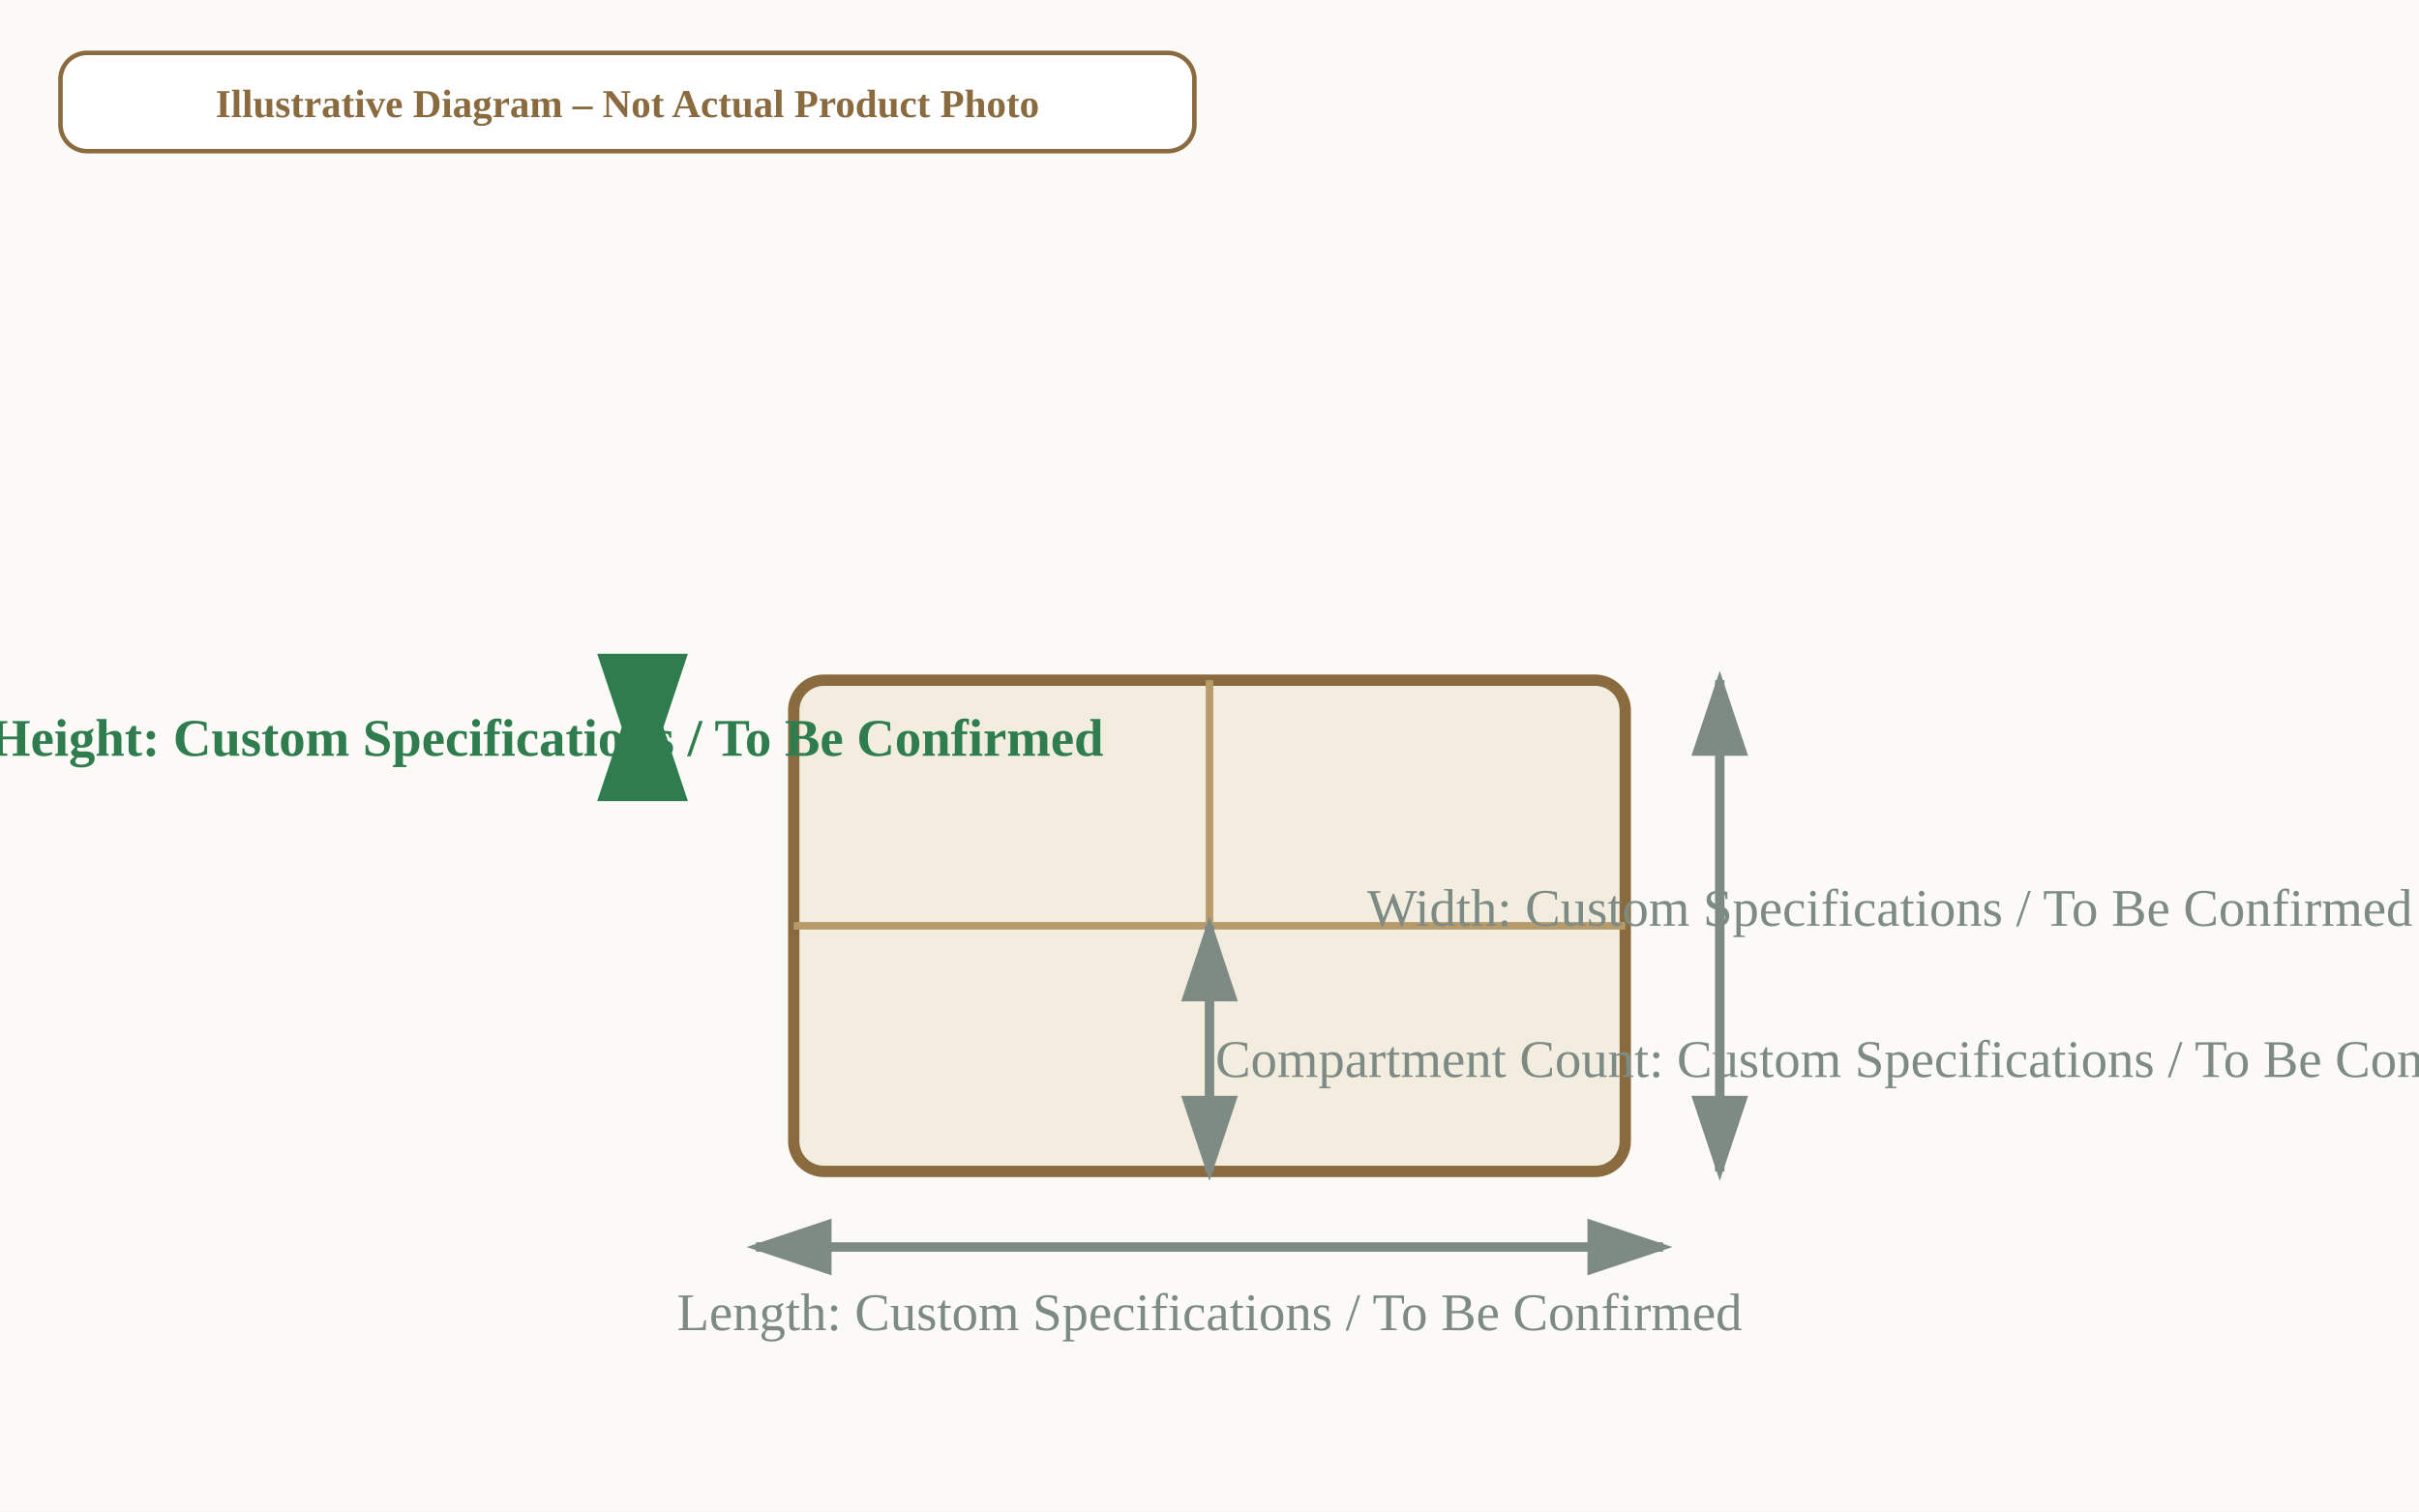
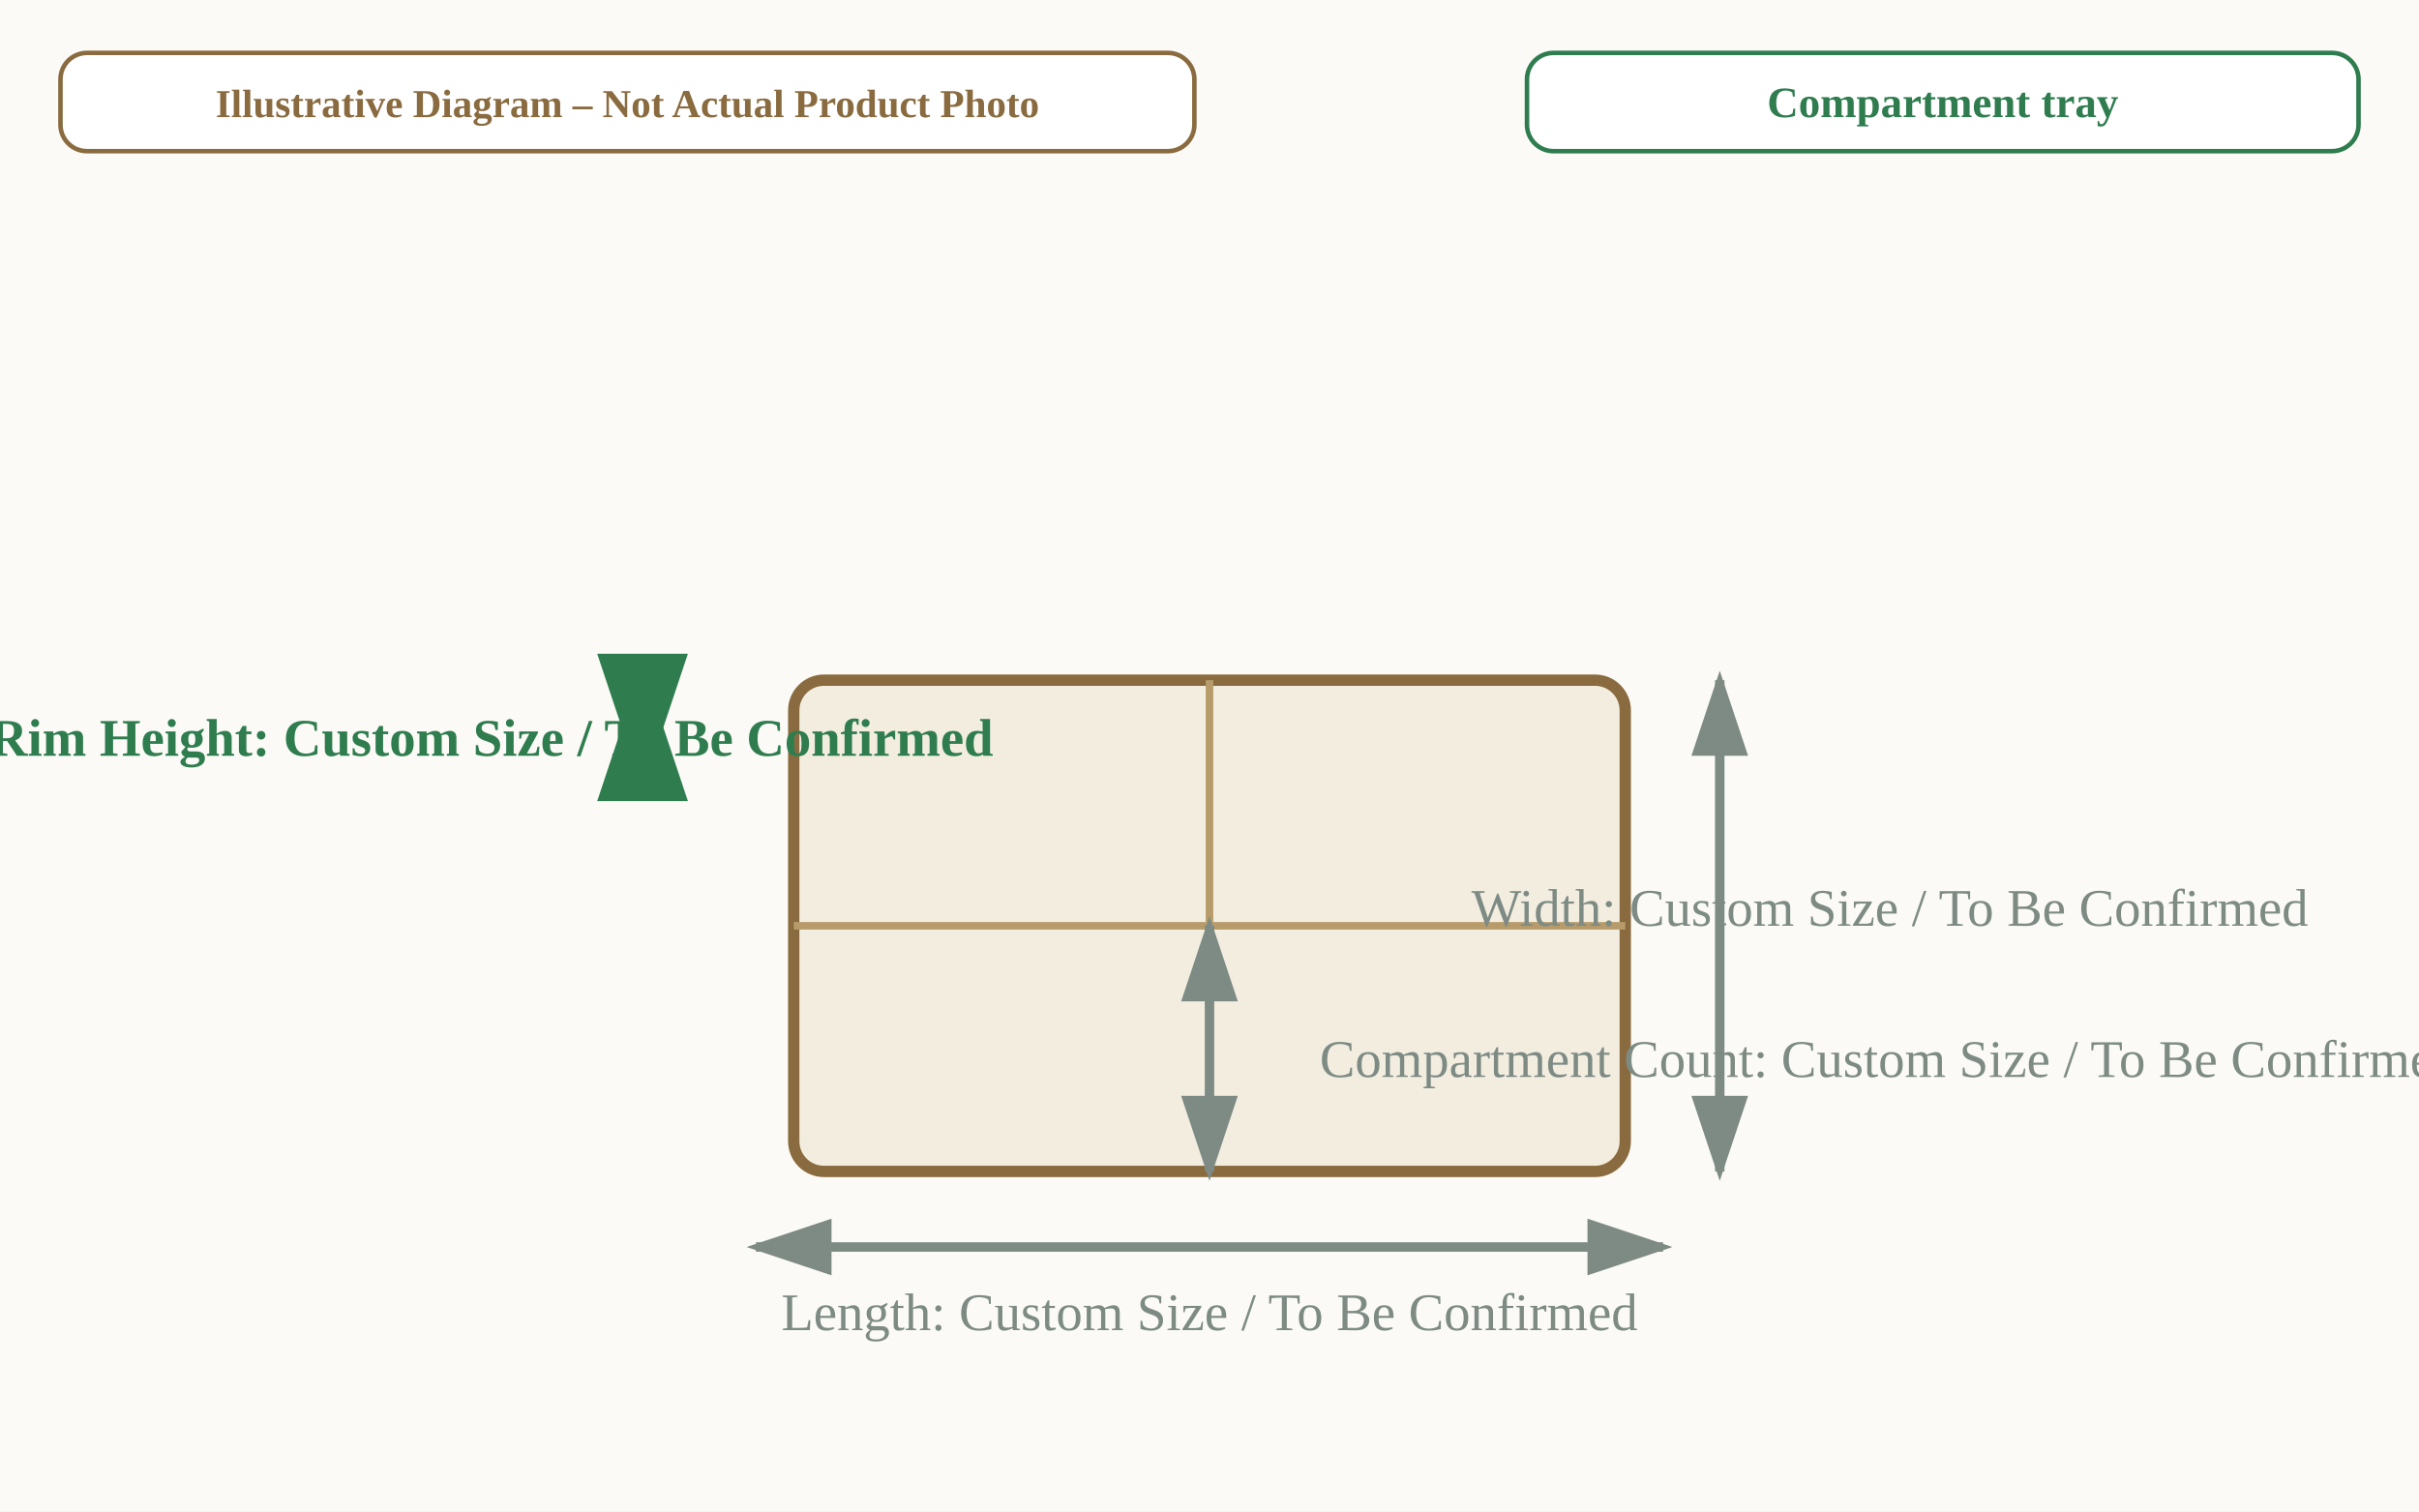
<svg xmlns="http://www.w3.org/2000/svg" viewBox="0 0 640 400" width="100%" style="max-width:620px" role="img" aria-label="dimension diagram with arrows">
  <defs>
    <marker id="arw-F06-2-g" markerWidth="10" markerHeight="10" refX="8" refY="3" orient="auto-start-reverse" markerUnits="strokeWidth">
      <path d="M0,0 L0,6 L9,3 z" fill="#2f7d4f" />
    </marker>
    <marker id="arw-F06-2-a" markerWidth="10" markerHeight="10" refX="8" refY="3" orient="auto-start-reverse" markerUnits="strokeWidth">
      <path d="M0,0 L0,6 L9,3 z" fill="#7d8b84" />
    </marker>
  </defs>
  <rect width="640" height="400" fill="#fbfaf6" />
  <rect x="16" y="14" width="300" height="26" rx="7" fill="#fff" stroke="#8a6b3f" stroke-width="1.2" />
  <text x="166" y="31" text-anchor="middle" font-size="10.5" font-weight="700" fill="#8a6b3f">Illustrative Diagram – Not Actual Product Photo</text>
+   <rect x="404" y="14" width="220" height="26" rx="7" fill="#fff" stroke="#2f7d4f" stroke-width="1.2" />
+   <text x="514" y="31" text-anchor="middle" font-size="11.5" font-weight="700" fill="#2f7d4f">Compartment tray</text>
  <rect x="210" y="180" width="220" height="130" rx="8" fill="#f3ede0" stroke="#8a6b3f" stroke-width="3" />
  <line x1="320" y1="180" x2="320" y2="310" stroke="#b79b6b" stroke-width="2" />
  <line x1="210" y1="245" x2="430" y2="245" stroke="#b79b6b" stroke-width="2" />
  <line x1="200" y1="330" x2="440" y2="330" stroke="#7d8b84" stroke-width="2.5" marker-start="url(#arw-F06-2-a)" marker-end="url(#arw-F06-2-a)" />
-   <text x="320" y="352" text-anchor="middle" font-size="14" font-weight="500" fill="#7d8b84">Length: Custom Specifications / To Be Confirmed</text>
+   <text x="320" y="352" text-anchor="middle" font-size="14" font-weight="500" fill="#7d8b84">Length: Custom Size / To Be Confirmed</text>
  <line x1="455" y1="180" x2="455" y2="310" stroke="#7d8b84" stroke-width="2.5" marker-start="url(#arw-F06-2-a)" marker-end="url(#arw-F06-2-a)" />
-   <text x="500" y="245" text-anchor="middle" font-size="14" font-weight="500" fill="#7d8b84">Width: Custom Specifications / To Be Confirmed</text>
+   <text x="500" y="245" text-anchor="middle" font-size="14" font-weight="500" fill="#7d8b84">Width: Custom Size / To Be Confirmed</text>
  <line x1="170" y1="180" x2="170" y2="205" stroke="#2f7d4f" stroke-width="4" marker-start="url(#arw-F06-2-g)" marker-end="url(#arw-F06-2-g)" />
-   <text x="130" y="200" text-anchor="middle" font-size="14" font-weight="700" fill="#2f7d4f">Rim Height: Custom Specifications / To Be Confirmed</text>
+   <text x="130" y="200" text-anchor="middle" font-size="14" font-weight="700" fill="#2f7d4f">Rim Height: Custom Size / To Be Confirmed</text>
  <line x1="320" y1="245" x2="320" y2="310" stroke="#7d8b84" stroke-width="2.5" marker-start="url(#arw-F06-2-a)" marker-end="url(#arw-F06-2-a)" />
-   <text x="500" y="285" text-anchor="middle" font-size="14" font-weight="500" fill="#7d8b84">Compartment Count: Custom Specifications / To Be Confirmed</text>
+   <text x="500" y="285" text-anchor="middle" font-size="14" font-weight="500" fill="#7d8b84">Compartment Count: Custom Size / To Be Confirmed</text>
</svg>
